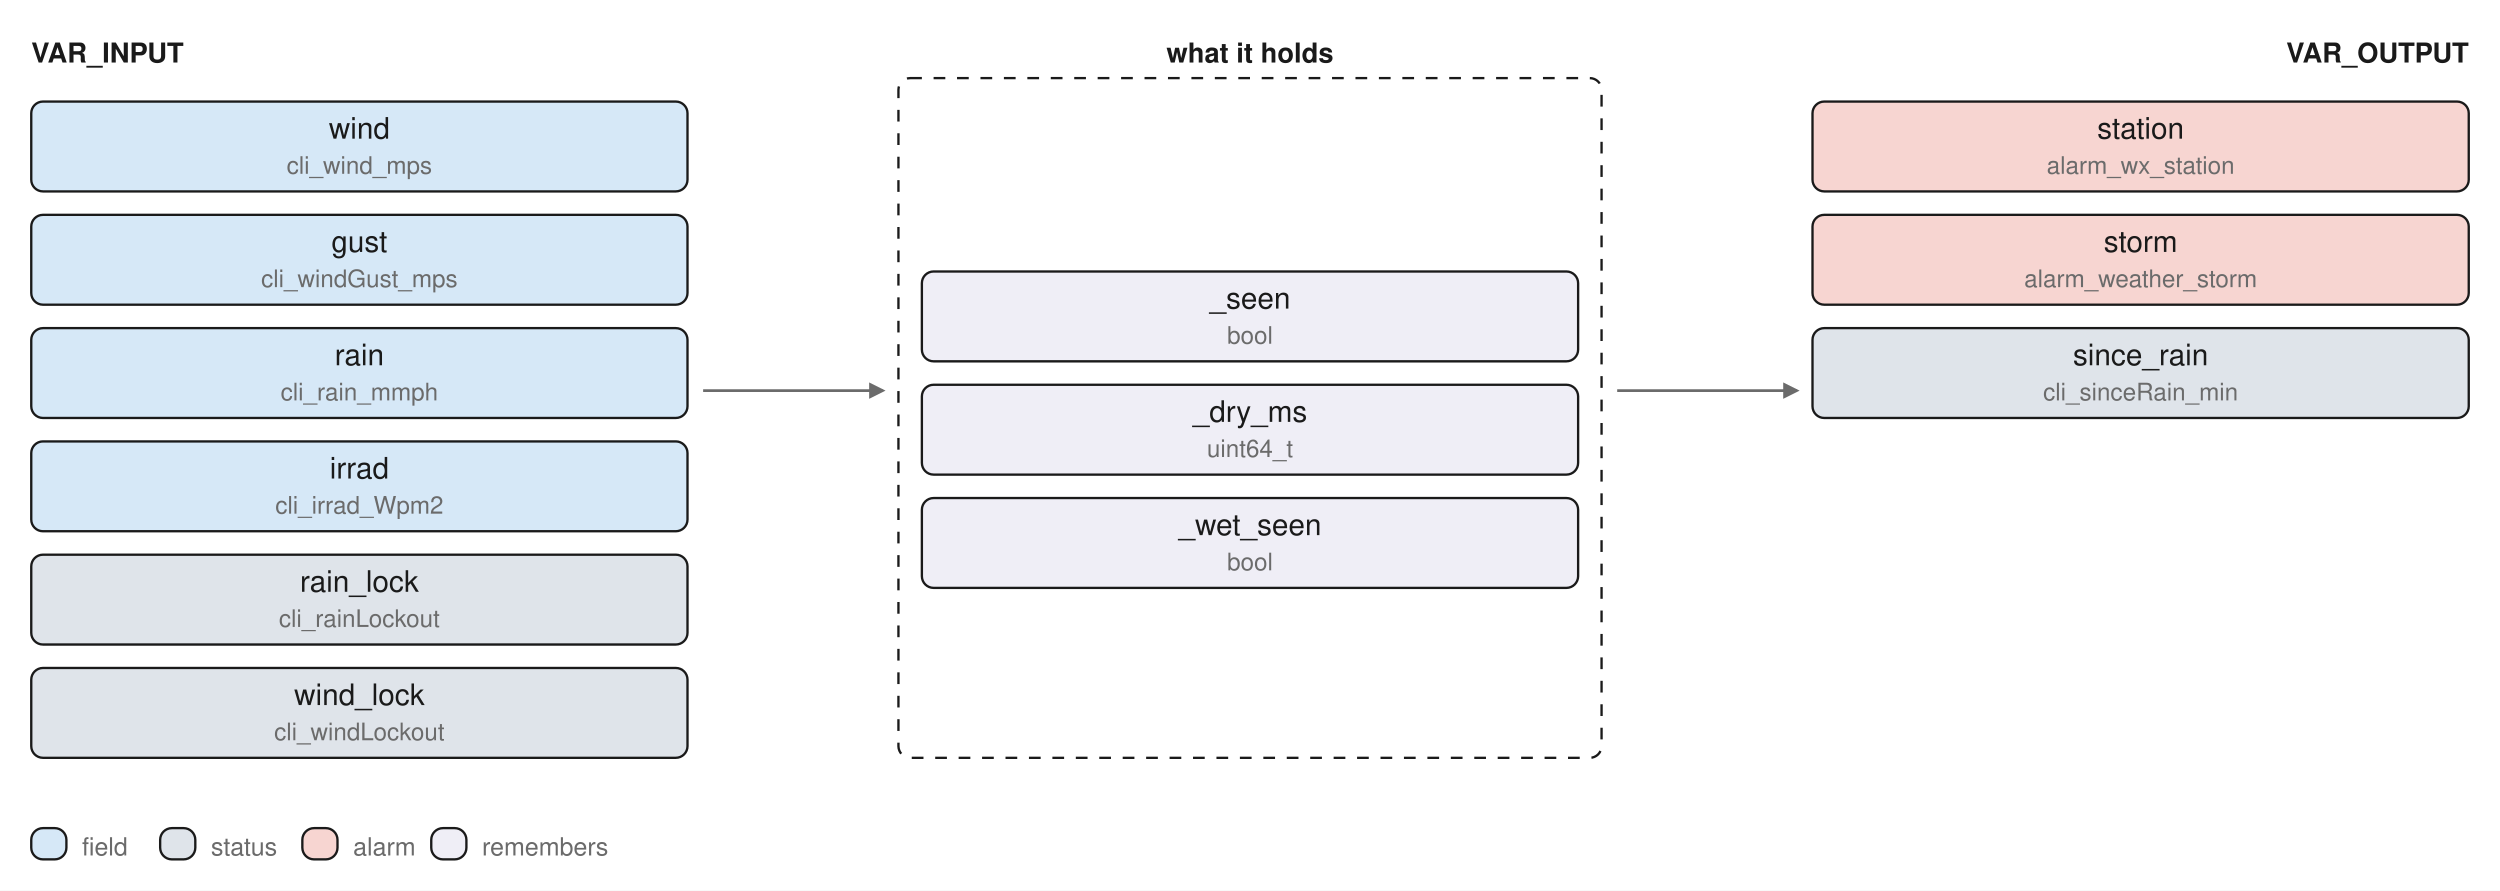
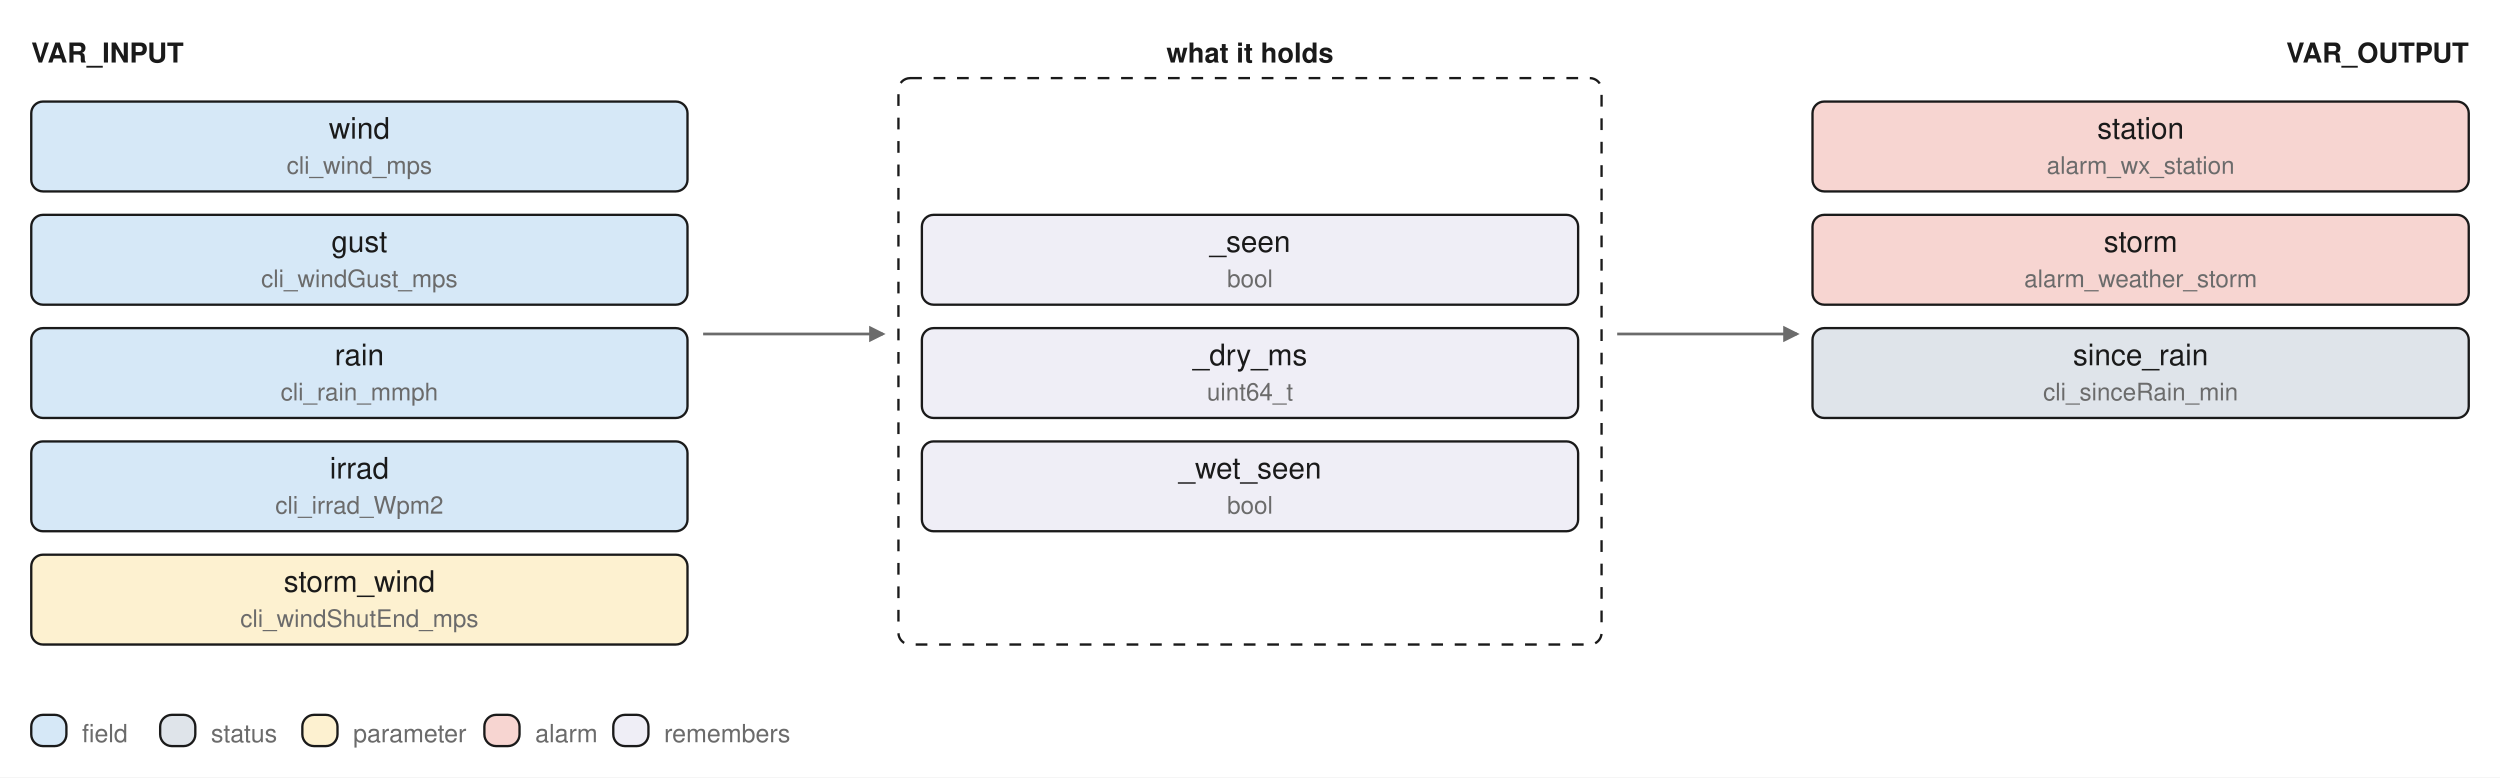
- <svg xmlns="http://www.w3.org/2000/svg" width="640" height="228" viewBox="0 0 640 228" style="max-width:100%;height:auto" content="&lt;mxfile host=&quot;app.diagrams.net&quot; type=&quot;device&quot;&gt;&lt;diagram id=&quot;weather_watch&quot; name=&quot;weather_watch&quot;&gt;&lt;mxGraphModel dx=&quot;640&quot; dy=&quot;228&quot; grid=&quot;0&quot; gridSize=&quot;10&quot; guides=&quot;1&quot; tooltips=&quot;1&quot; connect=&quot;1&quot; arrows=&quot;1&quot; fold=&quot;1&quot; page=&quot;1&quot; pageScale=&quot;1&quot; pageWidth=&quot;640&quot; pageHeight=&quot;228&quot; math=&quot;0&quot; shadow=&quot;0&quot;&gt;&lt;root&gt;&lt;mxCell id=&quot;0&quot;/&gt;&lt;mxCell id=&quot;1&quot; parent=&quot;0&quot;/&gt;&lt;mxCell id=&quot;n2&quot; value=&quot;VAR_INPUT&quot; style=&quot;text;html=1;fontSize=7;fontColor=#1a1a1a;align=left;fontStyle=1&quot; vertex=&quot;1&quot; parent=&quot;1&quot;&gt;&lt;mxGeometry x=&quot;8&quot; y=&quot;9&quot; width=&quot;45&quot; height=&quot;11&quot; as=&quot;geometry&quot;/&gt;&lt;/mxCell&gt;&lt;mxCell id=&quot;n3&quot; value=&quot;what it holds&quot; style=&quot;text;html=1;fontSize=7;fontColor=#1a1a1a;align=center;fontStyle=1&quot; vertex=&quot;1&quot; parent=&quot;1&quot;&gt;&lt;mxGeometry x=&quot;320.0&quot; y=&quot;9&quot; width=&quot;65&quot; height=&quot;11&quot; as=&quot;geometry&quot;/&gt;&lt;/mxCell&gt;&lt;mxCell id=&quot;n4&quot; value=&quot;VAR_OUTPUT&quot; style=&quot;text;html=1;fontSize=7;fontColor=#1a1a1a;align=left;fontStyle=1&quot; vertex=&quot;1&quot; parent=&quot;1&quot;&gt;&lt;mxGeometry x=&quot;632&quot; y=&quot;9&quot; width=&quot;50&quot; height=&quot;11&quot; as=&quot;geometry&quot;/&gt;&lt;/mxCell&gt;&lt;mxCell id=&quot;n5&quot; value=&quot;wind&quot; style=&quot;rounded=1;fillColor=#d6e8f7;strokeColor=#1a1a1a;whiteSpace=wrap;html=1;fontSize=8&quot; vertex=&quot;1&quot; parent=&quot;1&quot;&gt;&lt;mxGeometry x=&quot;8&quot; y=&quot;26&quot; width=&quot;168&quot; height=&quot;23&quot; as=&quot;geometry&quot;/&gt;&lt;/mxCell&gt;&lt;mxCell id=&quot;n6&quot; value=&quot;gust&quot; style=&quot;rounded=1;fillColor=#d6e8f7;strokeColor=#1a1a1a;whiteSpace=wrap;html=1;fontSize=8&quot; vertex=&quot;1&quot; parent=&quot;1&quot;&gt;&lt;mxGeometry x=&quot;8&quot; y=&quot;55&quot; width=&quot;168&quot; height=&quot;23&quot; as=&quot;geometry&quot;/&gt;&lt;/mxCell&gt;&lt;mxCell id=&quot;n7&quot; value=&quot;rain&quot; style=&quot;rounded=1;fillColor=#d6e8f7;strokeColor=#1a1a1a;whiteSpace=wrap;html=1;fontSize=8&quot; vertex=&quot;1&quot; parent=&quot;1&quot;&gt;&lt;mxGeometry x=&quot;8&quot; y=&quot;84&quot; width=&quot;168&quot; height=&quot;23&quot; as=&quot;geometry&quot;/&gt;&lt;/mxCell&gt;&lt;mxCell id=&quot;n8&quot; value=&quot;irrad&quot; style=&quot;rounded=1;fillColor=#d6e8f7;strokeColor=#1a1a1a;whiteSpace=wrap;html=1;fontSize=8&quot; vertex=&quot;1&quot; parent=&quot;1&quot;&gt;&lt;mxGeometry x=&quot;8&quot; y=&quot;113&quot; width=&quot;168&quot; height=&quot;23&quot; as=&quot;geometry&quot;/&gt;&lt;/mxCell&gt;&lt;mxCell id=&quot;n9&quot; value=&quot;rain_lock&quot; style=&quot;rounded=1;fillColor=#dfe4ea;strokeColor=#1a1a1a;whiteSpace=wrap;html=1;fontSize=8&quot; vertex=&quot;1&quot; parent=&quot;1&quot;&gt;&lt;mxGeometry x=&quot;8&quot; y=&quot;142&quot; width=&quot;168&quot; height=&quot;23&quot; as=&quot;geometry&quot;/&gt;&lt;/mxCell&gt;&lt;mxCell id=&quot;n10&quot; value=&quot;wind_lock&quot; style=&quot;rounded=1;fillColor=#dfe4ea;strokeColor=#1a1a1a;whiteSpace=wrap;html=1;fontSize=8&quot; vertex=&quot;1&quot; parent=&quot;1&quot;&gt;&lt;mxGeometry x=&quot;8&quot; y=&quot;171&quot; width=&quot;168&quot; height=&quot;23&quot; as=&quot;geometry&quot;/&gt;&lt;/mxCell&gt;&lt;mxCell id=&quot;n11&quot; value=&quot;station&quot; style=&quot;rounded=1;fillColor=#f7d5d1;strokeColor=#1a1a1a;whiteSpace=wrap;html=1;fontSize=8&quot; vertex=&quot;1&quot; parent=&quot;1&quot;&gt;&lt;mxGeometry x=&quot;464&quot; y=&quot;26&quot; width=&quot;168&quot; height=&quot;23&quot; as=&quot;geometry&quot;/&gt;&lt;/mxCell&gt;&lt;mxCell id=&quot;n12&quot; value=&quot;storm&quot; style=&quot;rounded=1;fillColor=#f7d5d1;strokeColor=#1a1a1a;whiteSpace=wrap;html=1;fontSize=8&quot; vertex=&quot;1&quot; parent=&quot;1&quot;&gt;&lt;mxGeometry x=&quot;464&quot; y=&quot;55&quot; width=&quot;168&quot; height=&quot;23&quot; as=&quot;geometry&quot;/&gt;&lt;/mxCell&gt;&lt;mxCell id=&quot;n13&quot; value=&quot;since_rain&quot; style=&quot;rounded=1;fillColor=#dfe4ea;strokeColor=#1a1a1a;whiteSpace=wrap;html=1;fontSize=8&quot; vertex=&quot;1&quot; parent=&quot;1&quot;&gt;&lt;mxGeometry x=&quot;464&quot; y=&quot;84&quot; width=&quot;168&quot; height=&quot;23&quot; as=&quot;geometry&quot;/&gt;&lt;/mxCell&gt;&lt;mxCell id=&quot;n14&quot; value=&quot;&quot; style=&quot;rounded=1;fillColor=#ffffff;strokeColor=#1a1a1a;whiteSpace=wrap;html=1;fontSize=8;dashed=1&quot; vertex=&quot;1&quot; parent=&quot;1&quot;&gt;&lt;mxGeometry x=&quot;230&quot; y=&quot;20&quot; width=&quot;180&quot; height=&quot;174&quot; as=&quot;geometry&quot;/&gt;&lt;/mxCell&gt;&lt;mxCell id=&quot;n15&quot; value=&quot;_seen&quot; style=&quot;rounded=1;fillColor=#efeef6;strokeColor=#1a1a1a;whiteSpace=wrap;html=1;fontSize=8&quot; vertex=&quot;1&quot; parent=&quot;1&quot;&gt;&lt;mxGeometry x=&quot;236&quot; y=&quot;69.5&quot; width=&quot;168&quot; height=&quot;23&quot; as=&quot;geometry&quot;/&gt;&lt;/mxCell&gt;&lt;mxCell id=&quot;n16&quot; value=&quot;_dry_ms&quot; style=&quot;rounded=1;fillColor=#efeef6;strokeColor=#1a1a1a;whiteSpace=wrap;html=1;fontSize=8&quot; vertex=&quot;1&quot; parent=&quot;1&quot;&gt;&lt;mxGeometry x=&quot;236&quot; y=&quot;98.5&quot; width=&quot;168&quot; height=&quot;23&quot; as=&quot;geometry&quot;/&gt;&lt;/mxCell&gt;&lt;mxCell id=&quot;n17&quot; value=&quot;_wet_seen&quot; style=&quot;rounded=1;fillColor=#efeef6;strokeColor=#1a1a1a;whiteSpace=wrap;html=1;fontSize=8&quot; vertex=&quot;1&quot; parent=&quot;1&quot;&gt;&lt;mxGeometry x=&quot;236&quot; y=&quot;127.5&quot; width=&quot;168&quot; height=&quot;23&quot; as=&quot;geometry&quot;/&gt;&lt;/mxCell&gt;&lt;mxCell id=&quot;e18&quot; value=&quot;&quot; style=&quot;edgeStyle=none;html=1;strokeColor=#6b6b6b;endArrow=block&quot; edge=&quot;1&quot; parent=&quot;1&quot;&gt;&lt;mxGeometry relative=&quot;1&quot; as=&quot;geometry&quot;&gt;&lt;mxPoint x=&quot;180&quot; y=&quot;100.0&quot; as=&quot;sourcePoint&quot;/&gt;&lt;mxPoint x=&quot;226&quot; y=&quot;100.0&quot; as=&quot;targetPoint&quot;/&gt;&lt;/mxGeometry&gt;&lt;/mxCell&gt;&lt;mxCell id=&quot;e19&quot; value=&quot;&quot; style=&quot;edgeStyle=none;html=1;strokeColor=#6b6b6b;endArrow=block&quot; edge=&quot;1&quot; parent=&quot;1&quot;&gt;&lt;mxGeometry relative=&quot;1&quot; as=&quot;geometry&quot;&gt;&lt;mxPoint x=&quot;414&quot; y=&quot;100.0&quot; as=&quot;sourcePoint&quot;/&gt;&lt;mxPoint x=&quot;460&quot; y=&quot;100.0&quot; as=&quot;targetPoint&quot;/&gt;&lt;/mxGeometry&gt;&lt;/mxCell&gt;&lt;mxCell id=&quot;n20&quot; value=&quot;&quot; style=&quot;rounded=1;fillColor=#d6e8f7;strokeColor=#1a1a1a;whiteSpace=wrap;html=1;fontSize=8&quot; vertex=&quot;1&quot; parent=&quot;1&quot;&gt;&lt;mxGeometry x=&quot;8&quot; y=&quot;212&quot; width=&quot;9&quot; height=&quot;8&quot; as=&quot;geometry&quot;/&gt;&lt;/mxCell&gt;&lt;mxCell id=&quot;n21&quot; value=&quot;field&quot; style=&quot;text;html=1;fontSize=6;fontColor=#6b6b6b;align=left&quot; vertex=&quot;1&quot; parent=&quot;1&quot;&gt;&lt;mxGeometry x=&quot;21&quot; y=&quot;212.6&quot; width=&quot;40&quot; height=&quot;10.4&quot; as=&quot;geometry&quot;/&gt;&lt;/mxCell&gt;&lt;mxCell id=&quot;n22&quot; value=&quot;&quot; style=&quot;rounded=1;fillColor=#dfe4ea;strokeColor=#1a1a1a;whiteSpace=wrap;html=1;fontSize=8&quot; vertex=&quot;1&quot; parent=&quot;1&quot;&gt;&lt;mxGeometry x=&quot;41.0&quot; y=&quot;212&quot; width=&quot;9&quot; height=&quot;8&quot; as=&quot;geometry&quot;/&gt;&lt;/mxCell&gt;&lt;mxCell id=&quot;n23&quot; value=&quot;status&quot; style=&quot;text;html=1;fontSize=6;fontColor=#6b6b6b;align=left&quot; vertex=&quot;1&quot; parent=&quot;1&quot;&gt;&lt;mxGeometry x=&quot;54.0&quot; y=&quot;212.6&quot; width=&quot;40&quot; height=&quot;10.4&quot; as=&quot;geometry&quot;/&gt;&lt;/mxCell&gt;&lt;mxCell id=&quot;n24&quot; value=&quot;&quot; style=&quot;rounded=1;fillColor=#f7d5d1;strokeColor=#1a1a1a;whiteSpace=wrap;html=1;fontSize=8&quot; vertex=&quot;1&quot; parent=&quot;1&quot;&gt;&lt;mxGeometry x=&quot;77.4&quot; y=&quot;212&quot; width=&quot;9&quot; height=&quot;8&quot; as=&quot;geometry&quot;/&gt;&lt;/mxCell&gt;&lt;mxCell id=&quot;n25&quot; value=&quot;alarm&quot; style=&quot;text;html=1;fontSize=6;fontColor=#6b6b6b;align=left&quot; vertex=&quot;1&quot; parent=&quot;1&quot;&gt;&lt;mxGeometry x=&quot;90.4&quot; y=&quot;212.6&quot; width=&quot;40&quot; height=&quot;10.4&quot; as=&quot;geometry&quot;/&gt;&lt;/mxCell&gt;&lt;mxCell id=&quot;n26&quot; value=&quot;&quot; style=&quot;rounded=1;fillColor=#efeef6;strokeColor=#1a1a1a;whiteSpace=wrap;html=1;fontSize=8&quot; vertex=&quot;1&quot; parent=&quot;1&quot;&gt;&lt;mxGeometry x=&quot;110.4&quot; y=&quot;212&quot; width=&quot;9&quot; height=&quot;8&quot; as=&quot;geometry&quot;/&gt;&lt;/mxCell&gt;&lt;mxCell id=&quot;n27&quot; value=&quot;remembers&quot; style=&quot;text;html=1;fontSize=6;fontColor=#6b6b6b;align=left&quot; vertex=&quot;1&quot; parent=&quot;1&quot;&gt;&lt;mxGeometry x=&quot;123.4&quot; y=&quot;212.6&quot; width=&quot;45&quot; height=&quot;10.4&quot; as=&quot;geometry&quot;/&gt;&lt;/mxCell&gt;&lt;/root&gt;&lt;/mxGraphModel&gt;&lt;/diagram&gt;&lt;/mxfile&gt;">
+ <svg xmlns="http://www.w3.org/2000/svg" width="640" height="199" viewBox="0 0 640 199" style="max-width:100%;height:auto" content="&lt;mxfile host=&quot;app.diagrams.net&quot; type=&quot;device&quot;&gt;&lt;diagram id=&quot;weather_watch&quot; name=&quot;weather_watch&quot;&gt;&lt;mxGraphModel dx=&quot;640&quot; dy=&quot;199&quot; grid=&quot;0&quot; gridSize=&quot;10&quot; guides=&quot;1&quot; tooltips=&quot;1&quot; connect=&quot;1&quot; arrows=&quot;1&quot; fold=&quot;1&quot; page=&quot;1&quot; pageScale=&quot;1&quot; pageWidth=&quot;640&quot; pageHeight=&quot;199&quot; math=&quot;0&quot; shadow=&quot;0&quot;&gt;&lt;root&gt;&lt;mxCell id=&quot;0&quot;/&gt;&lt;mxCell id=&quot;1&quot; parent=&quot;0&quot;/&gt;&lt;mxCell id=&quot;n2&quot; value=&quot;VAR_INPUT&quot; style=&quot;text;html=1;fontSize=7;fontColor=#1a1a1a;align=left;fontStyle=1&quot; vertex=&quot;1&quot; parent=&quot;1&quot;&gt;&lt;mxGeometry x=&quot;8&quot; y=&quot;9&quot; width=&quot;45&quot; height=&quot;11&quot; as=&quot;geometry&quot;/&gt;&lt;/mxCell&gt;&lt;mxCell id=&quot;n3&quot; value=&quot;what it holds&quot; style=&quot;text;html=1;fontSize=7;fontColor=#1a1a1a;align=center;fontStyle=1&quot; vertex=&quot;1&quot; parent=&quot;1&quot;&gt;&lt;mxGeometry x=&quot;320.0&quot; y=&quot;9&quot; width=&quot;65&quot; height=&quot;11&quot; as=&quot;geometry&quot;/&gt;&lt;/mxCell&gt;&lt;mxCell id=&quot;n4&quot; value=&quot;VAR_OUTPUT&quot; style=&quot;text;html=1;fontSize=7;fontColor=#1a1a1a;align=left;fontStyle=1&quot; vertex=&quot;1&quot; parent=&quot;1&quot;&gt;&lt;mxGeometry x=&quot;632&quot; y=&quot;9&quot; width=&quot;50&quot; height=&quot;11&quot; as=&quot;geometry&quot;/&gt;&lt;/mxCell&gt;&lt;mxCell id=&quot;n5&quot; value=&quot;wind&quot; style=&quot;rounded=1;fillColor=#d6e8f7;strokeColor=#1a1a1a;whiteSpace=wrap;html=1;fontSize=8&quot; vertex=&quot;1&quot; parent=&quot;1&quot;&gt;&lt;mxGeometry x=&quot;8&quot; y=&quot;26&quot; width=&quot;168&quot; height=&quot;23&quot; as=&quot;geometry&quot;/&gt;&lt;/mxCell&gt;&lt;mxCell id=&quot;n6&quot; value=&quot;gust&quot; style=&quot;rounded=1;fillColor=#d6e8f7;strokeColor=#1a1a1a;whiteSpace=wrap;html=1;fontSize=8&quot; vertex=&quot;1&quot; parent=&quot;1&quot;&gt;&lt;mxGeometry x=&quot;8&quot; y=&quot;55&quot; width=&quot;168&quot; height=&quot;23&quot; as=&quot;geometry&quot;/&gt;&lt;/mxCell&gt;&lt;mxCell id=&quot;n7&quot; value=&quot;rain&quot; style=&quot;rounded=1;fillColor=#d6e8f7;strokeColor=#1a1a1a;whiteSpace=wrap;html=1;fontSize=8&quot; vertex=&quot;1&quot; parent=&quot;1&quot;&gt;&lt;mxGeometry x=&quot;8&quot; y=&quot;84&quot; width=&quot;168&quot; height=&quot;23&quot; as=&quot;geometry&quot;/&gt;&lt;/mxCell&gt;&lt;mxCell id=&quot;n8&quot; value=&quot;irrad&quot; style=&quot;rounded=1;fillColor=#d6e8f7;strokeColor=#1a1a1a;whiteSpace=wrap;html=1;fontSize=8&quot; vertex=&quot;1&quot; parent=&quot;1&quot;&gt;&lt;mxGeometry x=&quot;8&quot; y=&quot;113&quot; width=&quot;168&quot; height=&quot;23&quot; as=&quot;geometry&quot;/&gt;&lt;/mxCell&gt;&lt;mxCell id=&quot;n9&quot; value=&quot;storm_wind&quot; style=&quot;rounded=1;fillColor=#fdf1d0;strokeColor=#1a1a1a;whiteSpace=wrap;html=1;fontSize=8&quot; vertex=&quot;1&quot; parent=&quot;1&quot;&gt;&lt;mxGeometry x=&quot;8&quot; y=&quot;142&quot; width=&quot;168&quot; height=&quot;23&quot; as=&quot;geometry&quot;/&gt;&lt;/mxCell&gt;&lt;mxCell id=&quot;n10&quot; value=&quot;station&quot; style=&quot;rounded=1;fillColor=#f7d5d1;strokeColor=#1a1a1a;whiteSpace=wrap;html=1;fontSize=8&quot; vertex=&quot;1&quot; parent=&quot;1&quot;&gt;&lt;mxGeometry x=&quot;464&quot; y=&quot;26&quot; width=&quot;168&quot; height=&quot;23&quot; as=&quot;geometry&quot;/&gt;&lt;/mxCell&gt;&lt;mxCell id=&quot;n11&quot; value=&quot;storm&quot; style=&quot;rounded=1;fillColor=#f7d5d1;strokeColor=#1a1a1a;whiteSpace=wrap;html=1;fontSize=8&quot; vertex=&quot;1&quot; parent=&quot;1&quot;&gt;&lt;mxGeometry x=&quot;464&quot; y=&quot;55&quot; width=&quot;168&quot; height=&quot;23&quot; as=&quot;geometry&quot;/&gt;&lt;/mxCell&gt;&lt;mxCell id=&quot;n12&quot; value=&quot;since_rain&quot; style=&quot;rounded=1;fillColor=#dfe4ea;strokeColor=#1a1a1a;whiteSpace=wrap;html=1;fontSize=8&quot; vertex=&quot;1&quot; parent=&quot;1&quot;&gt;&lt;mxGeometry x=&quot;464&quot; y=&quot;84&quot; width=&quot;168&quot; height=&quot;23&quot; as=&quot;geometry&quot;/&gt;&lt;/mxCell&gt;&lt;mxCell id=&quot;n13&quot; value=&quot;&quot; style=&quot;rounded=1;fillColor=#ffffff;strokeColor=#1a1a1a;whiteSpace=wrap;html=1;fontSize=8;dashed=1&quot; vertex=&quot;1&quot; parent=&quot;1&quot;&gt;&lt;mxGeometry x=&quot;230&quot; y=&quot;20&quot; width=&quot;180&quot; height=&quot;145&quot; as=&quot;geometry&quot;/&gt;&lt;/mxCell&gt;&lt;mxCell id=&quot;n14&quot; value=&quot;_seen&quot; style=&quot;rounded=1;fillColor=#efeef6;strokeColor=#1a1a1a;whiteSpace=wrap;html=1;fontSize=8&quot; vertex=&quot;1&quot; parent=&quot;1&quot;&gt;&lt;mxGeometry x=&quot;236&quot; y=&quot;55.0&quot; width=&quot;168&quot; height=&quot;23&quot; as=&quot;geometry&quot;/&gt;&lt;/mxCell&gt;&lt;mxCell id=&quot;n15&quot; value=&quot;_dry_ms&quot; style=&quot;rounded=1;fillColor=#efeef6;strokeColor=#1a1a1a;whiteSpace=wrap;html=1;fontSize=8&quot; vertex=&quot;1&quot; parent=&quot;1&quot;&gt;&lt;mxGeometry x=&quot;236&quot; y=&quot;84.0&quot; width=&quot;168&quot; height=&quot;23&quot; as=&quot;geometry&quot;/&gt;&lt;/mxCell&gt;&lt;mxCell id=&quot;n16&quot; value=&quot;_wet_seen&quot; style=&quot;rounded=1;fillColor=#efeef6;strokeColor=#1a1a1a;whiteSpace=wrap;html=1;fontSize=8&quot; vertex=&quot;1&quot; parent=&quot;1&quot;&gt;&lt;mxGeometry x=&quot;236&quot; y=&quot;113.0&quot; width=&quot;168&quot; height=&quot;23&quot; as=&quot;geometry&quot;/&gt;&lt;/mxCell&gt;&lt;mxCell id=&quot;e17&quot; value=&quot;&quot; style=&quot;edgeStyle=none;html=1;strokeColor=#6b6b6b;endArrow=block&quot; edge=&quot;1&quot; parent=&quot;1&quot;&gt;&lt;mxGeometry relative=&quot;1&quot; as=&quot;geometry&quot;&gt;&lt;mxPoint x=&quot;180&quot; y=&quot;85.5&quot; as=&quot;sourcePoint&quot;/&gt;&lt;mxPoint x=&quot;226&quot; y=&quot;85.5&quot; as=&quot;targetPoint&quot;/&gt;&lt;/mxGeometry&gt;&lt;/mxCell&gt;&lt;mxCell id=&quot;e18&quot; value=&quot;&quot; style=&quot;edgeStyle=none;html=1;strokeColor=#6b6b6b;endArrow=block&quot; edge=&quot;1&quot; parent=&quot;1&quot;&gt;&lt;mxGeometry relative=&quot;1&quot; as=&quot;geometry&quot;&gt;&lt;mxPoint x=&quot;414&quot; y=&quot;85.5&quot; as=&quot;sourcePoint&quot;/&gt;&lt;mxPoint x=&quot;460&quot; y=&quot;85.5&quot; as=&quot;targetPoint&quot;/&gt;&lt;/mxGeometry&gt;&lt;/mxCell&gt;&lt;mxCell id=&quot;n19&quot; value=&quot;&quot; style=&quot;rounded=1;fillColor=#d6e8f7;strokeColor=#1a1a1a;whiteSpace=wrap;html=1;fontSize=8&quot; vertex=&quot;1&quot; parent=&quot;1&quot;&gt;&lt;mxGeometry x=&quot;8&quot; y=&quot;183&quot; width=&quot;9&quot; height=&quot;8&quot; as=&quot;geometry&quot;/&gt;&lt;/mxCell&gt;&lt;mxCell id=&quot;n20&quot; value=&quot;field&quot; style=&quot;text;html=1;fontSize=6;fontColor=#6b6b6b;align=left&quot; vertex=&quot;1&quot; parent=&quot;1&quot;&gt;&lt;mxGeometry x=&quot;21&quot; y=&quot;183.6&quot; width=&quot;40&quot; height=&quot;10.4&quot; as=&quot;geometry&quot;/&gt;&lt;/mxCell&gt;&lt;mxCell id=&quot;n21&quot; value=&quot;&quot; style=&quot;rounded=1;fillColor=#dfe4ea;strokeColor=#1a1a1a;whiteSpace=wrap;html=1;fontSize=8&quot; vertex=&quot;1&quot; parent=&quot;1&quot;&gt;&lt;mxGeometry x=&quot;41.0&quot; y=&quot;183&quot; width=&quot;9&quot; height=&quot;8&quot; as=&quot;geometry&quot;/&gt;&lt;/mxCell&gt;&lt;mxCell id=&quot;n22&quot; value=&quot;status&quot; style=&quot;text;html=1;fontSize=6;fontColor=#6b6b6b;align=left&quot; vertex=&quot;1&quot; parent=&quot;1&quot;&gt;&lt;mxGeometry x=&quot;54.0&quot; y=&quot;183.6&quot; width=&quot;40&quot; height=&quot;10.4&quot; as=&quot;geometry&quot;/&gt;&lt;/mxCell&gt;&lt;mxCell id=&quot;n23&quot; value=&quot;&quot; style=&quot;rounded=1;fillColor=#fdf1d0;strokeColor=#1a1a1a;whiteSpace=wrap;html=1;fontSize=8&quot; vertex=&quot;1&quot; parent=&quot;1&quot;&gt;&lt;mxGeometry x=&quot;77.4&quot; y=&quot;183&quot; width=&quot;9&quot; height=&quot;8&quot; as=&quot;geometry&quot;/&gt;&lt;/mxCell&gt;&lt;mxCell id=&quot;n24&quot; value=&quot;parameter&quot; style=&quot;text;html=1;fontSize=6;fontColor=#6b6b6b;align=left&quot; vertex=&quot;1&quot; parent=&quot;1&quot;&gt;&lt;mxGeometry x=&quot;90.4&quot; y=&quot;183.6&quot; width=&quot;45&quot; height=&quot;10.4&quot; as=&quot;geometry&quot;/&gt;&lt;/mxCell&gt;&lt;mxCell id=&quot;n25&quot; value=&quot;&quot; style=&quot;rounded=1;fillColor=#f7d5d1;strokeColor=#1a1a1a;whiteSpace=wrap;html=1;fontSize=8&quot; vertex=&quot;1&quot; parent=&quot;1&quot;&gt;&lt;mxGeometry x=&quot;124.0&quot; y=&quot;183&quot; width=&quot;9&quot; height=&quot;8&quot; as=&quot;geometry&quot;/&gt;&lt;/mxCell&gt;&lt;mxCell id=&quot;n26&quot; value=&quot;alarm&quot; style=&quot;text;html=1;fontSize=6;fontColor=#6b6b6b;align=left&quot; vertex=&quot;1&quot; parent=&quot;1&quot;&gt;&lt;mxGeometry x=&quot;137.0&quot; y=&quot;183.6&quot; width=&quot;40&quot; height=&quot;10.4&quot; as=&quot;geometry&quot;/&gt;&lt;/mxCell&gt;&lt;mxCell id=&quot;n27&quot; value=&quot;&quot; style=&quot;rounded=1;fillColor=#efeef6;strokeColor=#1a1a1a;whiteSpace=wrap;html=1;fontSize=8&quot; vertex=&quot;1&quot; parent=&quot;1&quot;&gt;&lt;mxGeometry x=&quot;157.0&quot; y=&quot;183&quot; width=&quot;9&quot; height=&quot;8&quot; as=&quot;geometry&quot;/&gt;&lt;/mxCell&gt;&lt;mxCell id=&quot;n28&quot; value=&quot;remembers&quot; style=&quot;text;html=1;fontSize=6;fontColor=#6b6b6b;align=left&quot; vertex=&quot;1&quot; parent=&quot;1&quot;&gt;&lt;mxGeometry x=&quot;170.0&quot; y=&quot;183.6&quot; width=&quot;45&quot; height=&quot;10.4&quot; as=&quot;geometry&quot;/&gt;&lt;/mxCell&gt;&lt;/root&gt;&lt;/mxGraphModel&gt;&lt;/diagram&gt;&lt;/mxfile&gt;">
  <defs>
    <marker id="a" markerWidth="6" markerHeight="6" refX="5" refY="3" orient="auto">
      <path d="M0,0 L6,3 L0,6 z" fill="#6b6b6b" />
    </marker>
  </defs>
-   <rect width="640" height="228" fill="#ffffff" />
+   <rect width="640" height="199" fill="#ffffff" />
  <text x="8" y="16" font-family="Helvetica,Arial,sans-serif" font-size="7" fill="#1a1a1a" text-anchor="start" font-weight="bold">VAR_INPUT</text>
  <text x="320.0" y="16" font-family="Helvetica,Arial,sans-serif" font-size="7" fill="#1a1a1a" text-anchor="middle" font-weight="bold">what it holds</text>
  <text x="632" y="16" font-family="Helvetica,Arial,sans-serif" font-size="7" fill="#1a1a1a" text-anchor="end" font-weight="bold">VAR_OUTPUT</text>
  <rect x="8" y="26" width="168" height="23" rx="3" fill="#d6e8f7" stroke="#1a1a1a" stroke-width="0.6" />
  <text x="92.0" y="35.5" font-family="Helvetica,Arial,sans-serif" font-size="7.6" fill="#1a1a1a" text-anchor="middle">wind</text>
  <text x="92.0" y="44.5" font-family="Helvetica,Arial,sans-serif" font-size="6.2" fill="#6b6b6b" text-anchor="middle">cli_wind_mps</text>
  <rect x="8" y="55" width="168" height="23" rx="3" fill="#d6e8f7" stroke="#1a1a1a" stroke-width="0.6" />
  <text x="92.0" y="64.5" font-family="Helvetica,Arial,sans-serif" font-size="7.6" fill="#1a1a1a" text-anchor="middle">gust</text>
  <text x="92.0" y="73.5" font-family="Helvetica,Arial,sans-serif" font-size="6.2" fill="#6b6b6b" text-anchor="middle">cli_windGust_mps</text>
  <rect x="8" y="84" width="168" height="23" rx="3" fill="#d6e8f7" stroke="#1a1a1a" stroke-width="0.6" />
  <text x="92.0" y="93.5" font-family="Helvetica,Arial,sans-serif" font-size="7.6" fill="#1a1a1a" text-anchor="middle">rain</text>
  <text x="92.0" y="102.5" font-family="Helvetica,Arial,sans-serif" font-size="6.2" fill="#6b6b6b" text-anchor="middle">cli_rain_mmph</text>
  <rect x="8" y="113" width="168" height="23" rx="3" fill="#d6e8f7" stroke="#1a1a1a" stroke-width="0.6" />
  <text x="92.0" y="122.5" font-family="Helvetica,Arial,sans-serif" font-size="7.6" fill="#1a1a1a" text-anchor="middle">irrad</text>
  <text x="92.0" y="131.5" font-family="Helvetica,Arial,sans-serif" font-size="6.2" fill="#6b6b6b" text-anchor="middle">cli_irrad_Wpm2</text>
-   <rect x="8" y="142" width="168" height="23" rx="3" fill="#dfe4ea" stroke="#1a1a1a" stroke-width="0.6" />
-   <text x="92.0" y="151.5" font-family="Helvetica,Arial,sans-serif" font-size="7.6" fill="#1a1a1a" text-anchor="middle">rain_lock</text>
-   <text x="92.0" y="160.5" font-family="Helvetica,Arial,sans-serif" font-size="6.2" fill="#6b6b6b" text-anchor="middle">cli_rainLockout</text>
-   <rect x="8" y="171" width="168" height="23" rx="3" fill="#dfe4ea" stroke="#1a1a1a" stroke-width="0.6" />
-   <text x="92.0" y="180.5" font-family="Helvetica,Arial,sans-serif" font-size="7.6" fill="#1a1a1a" text-anchor="middle">wind_lock</text>
-   <text x="92.0" y="189.5" font-family="Helvetica,Arial,sans-serif" font-size="6.2" fill="#6b6b6b" text-anchor="middle">cli_windLockout</text>
+   <rect x="8" y="142" width="168" height="23" rx="3" fill="#fdf1d0" stroke="#1a1a1a" stroke-width="0.6" />
+   <text x="92.0" y="151.5" font-family="Helvetica,Arial,sans-serif" font-size="7.6" fill="#1a1a1a" text-anchor="middle">storm_wind</text>
+   <text x="92.0" y="160.5" font-family="Helvetica,Arial,sans-serif" font-size="6.2" fill="#6b6b6b" text-anchor="middle">cli_windShutEnd_mps</text>
  <rect x="464" y="26" width="168" height="23" rx="3" fill="#f7d5d1" stroke="#1a1a1a" stroke-width="0.6" />
  <text x="548.0" y="35.5" font-family="Helvetica,Arial,sans-serif" font-size="7.6" fill="#1a1a1a" text-anchor="middle">station</text>
  <text x="548.0" y="44.5" font-family="Helvetica,Arial,sans-serif" font-size="6.2" fill="#6b6b6b" text-anchor="middle">alarm_wx_station</text>
  <rect x="464" y="55" width="168" height="23" rx="3" fill="#f7d5d1" stroke="#1a1a1a" stroke-width="0.6" />
  <text x="548.0" y="64.5" font-family="Helvetica,Arial,sans-serif" font-size="7.6" fill="#1a1a1a" text-anchor="middle">storm</text>
  <text x="548.0" y="73.5" font-family="Helvetica,Arial,sans-serif" font-size="6.2" fill="#6b6b6b" text-anchor="middle">alarm_weather_storm</text>
  <rect x="464" y="84" width="168" height="23" rx="3" fill="#dfe4ea" stroke="#1a1a1a" stroke-width="0.6" />
  <text x="548.0" y="93.5" font-family="Helvetica,Arial,sans-serif" font-size="7.6" fill="#1a1a1a" text-anchor="middle">since_rain</text>
  <text x="548.0" y="102.5" font-family="Helvetica,Arial,sans-serif" font-size="6.2" fill="#6b6b6b" text-anchor="middle">cli_sinceRain_min</text>
-   <rect x="230" y="20" width="180" height="174" rx="3" fill="#ffffff" stroke="#1a1a1a" stroke-width="0.6" stroke-dasharray="3,3" />
-   <rect x="236" y="69.5" width="168" height="23" rx="3" fill="#efeef6" stroke="#1a1a1a" stroke-width="0.6" />
-   <text x="320.0" y="79.0" font-family="Helvetica,Arial,sans-serif" font-size="7.6" fill="#1a1a1a" text-anchor="middle">_seen</text>
-   <text x="320.0" y="88.0" font-family="Helvetica,Arial,sans-serif" font-size="6.2" fill="#6b6b6b" text-anchor="middle">bool</text>
-   <rect x="236" y="98.5" width="168" height="23" rx="3" fill="#efeef6" stroke="#1a1a1a" stroke-width="0.6" />
-   <text x="320.0" y="108.0" font-family="Helvetica,Arial,sans-serif" font-size="7.6" fill="#1a1a1a" text-anchor="middle">_dry_ms</text>
-   <text x="320.0" y="117.0" font-family="Helvetica,Arial,sans-serif" font-size="6.2" fill="#6b6b6b" text-anchor="middle">uint64_t</text>
-   <rect x="236" y="127.5" width="168" height="23" rx="3" fill="#efeef6" stroke="#1a1a1a" stroke-width="0.6" />
-   <text x="320.0" y="137.0" font-family="Helvetica,Arial,sans-serif" font-size="7.6" fill="#1a1a1a" text-anchor="middle">_wet_seen</text>
-   <text x="320.0" y="146.0" font-family="Helvetica,Arial,sans-serif" font-size="6.2" fill="#6b6b6b" text-anchor="middle">bool</text>
-   <polyline points="180,100.0 226,100.0" fill="none" stroke="#6b6b6b" stroke-width="0.7" marker-end="url(#a)" />
-   <polyline points="414,100.0 460,100.0" fill="none" stroke="#6b6b6b" stroke-width="0.7" marker-end="url(#a)" />
-   <rect x="8" y="212" width="9" height="8" rx="3" fill="#d6e8f7" stroke="#1a1a1a" stroke-width="0.6" />
-   <text x="21" y="219" font-family="Helvetica,Arial,sans-serif" font-size="6.4" fill="#6b6b6b" text-anchor="start">field</text>
-   <rect x="41.0" y="212" width="9" height="8" rx="3" fill="#dfe4ea" stroke="#1a1a1a" stroke-width="0.6" />
-   <text x="54.0" y="219" font-family="Helvetica,Arial,sans-serif" font-size="6.4" fill="#6b6b6b" text-anchor="start">status</text>
-   <rect x="77.4" y="212" width="9" height="8" rx="3" fill="#f7d5d1" stroke="#1a1a1a" stroke-width="0.6" />
-   <text x="90.4" y="219" font-family="Helvetica,Arial,sans-serif" font-size="6.4" fill="#6b6b6b" text-anchor="start">alarm</text>
-   <rect x="110.4" y="212" width="9" height="8" rx="3" fill="#efeef6" stroke="#1a1a1a" stroke-width="0.6" />
-   <text x="123.4" y="219" font-family="Helvetica,Arial,sans-serif" font-size="6.4" fill="#6b6b6b" text-anchor="start">remembers</text>
+   <rect x="230" y="20" width="180" height="145" rx="3" fill="#ffffff" stroke="#1a1a1a" stroke-width="0.6" stroke-dasharray="3,3" />
+   <rect x="236" y="55.0" width="168" height="23" rx="3" fill="#efeef6" stroke="#1a1a1a" stroke-width="0.6" />
+   <text x="320.0" y="64.5" font-family="Helvetica,Arial,sans-serif" font-size="7.6" fill="#1a1a1a" text-anchor="middle">_seen</text>
+   <text x="320.0" y="73.5" font-family="Helvetica,Arial,sans-serif" font-size="6.2" fill="#6b6b6b" text-anchor="middle">bool</text>
+   <rect x="236" y="84.0" width="168" height="23" rx="3" fill="#efeef6" stroke="#1a1a1a" stroke-width="0.6" />
+   <text x="320.0" y="93.5" font-family="Helvetica,Arial,sans-serif" font-size="7.6" fill="#1a1a1a" text-anchor="middle">_dry_ms</text>
+   <text x="320.0" y="102.5" font-family="Helvetica,Arial,sans-serif" font-size="6.2" fill="#6b6b6b" text-anchor="middle">uint64_t</text>
+   <rect x="236" y="113.0" width="168" height="23" rx="3" fill="#efeef6" stroke="#1a1a1a" stroke-width="0.6" />
+   <text x="320.0" y="122.5" font-family="Helvetica,Arial,sans-serif" font-size="7.6" fill="#1a1a1a" text-anchor="middle">_wet_seen</text>
+   <text x="320.0" y="131.5" font-family="Helvetica,Arial,sans-serif" font-size="6.2" fill="#6b6b6b" text-anchor="middle">bool</text>
+   <polyline points="180,85.5 226,85.5" fill="none" stroke="#6b6b6b" stroke-width="0.7" marker-end="url(#a)" />
+   <polyline points="414,85.5 460,85.5" fill="none" stroke="#6b6b6b" stroke-width="0.7" marker-end="url(#a)" />
+   <rect x="8" y="183" width="9" height="8" rx="3" fill="#d6e8f7" stroke="#1a1a1a" stroke-width="0.6" />
+   <text x="21" y="190" font-family="Helvetica,Arial,sans-serif" font-size="6.4" fill="#6b6b6b" text-anchor="start">field</text>
+   <rect x="41.0" y="183" width="9" height="8" rx="3" fill="#dfe4ea" stroke="#1a1a1a" stroke-width="0.6" />
+   <text x="54.0" y="190" font-family="Helvetica,Arial,sans-serif" font-size="6.4" fill="#6b6b6b" text-anchor="start">status</text>
+   <rect x="77.4" y="183" width="9" height="8" rx="3" fill="#fdf1d0" stroke="#1a1a1a" stroke-width="0.6" />
+   <text x="90.4" y="190" font-family="Helvetica,Arial,sans-serif" font-size="6.4" fill="#6b6b6b" text-anchor="start">parameter</text>
+   <rect x="124.0" y="183" width="9" height="8" rx="3" fill="#f7d5d1" stroke="#1a1a1a" stroke-width="0.6" />
+   <text x="137.0" y="190" font-family="Helvetica,Arial,sans-serif" font-size="6.4" fill="#6b6b6b" text-anchor="start">alarm</text>
+   <rect x="157.0" y="183" width="9" height="8" rx="3" fill="#efeef6" stroke="#1a1a1a" stroke-width="0.6" />
+   <text x="170.0" y="190" font-family="Helvetica,Arial,sans-serif" font-size="6.4" fill="#6b6b6b" text-anchor="start">remembers</text>
</svg>
